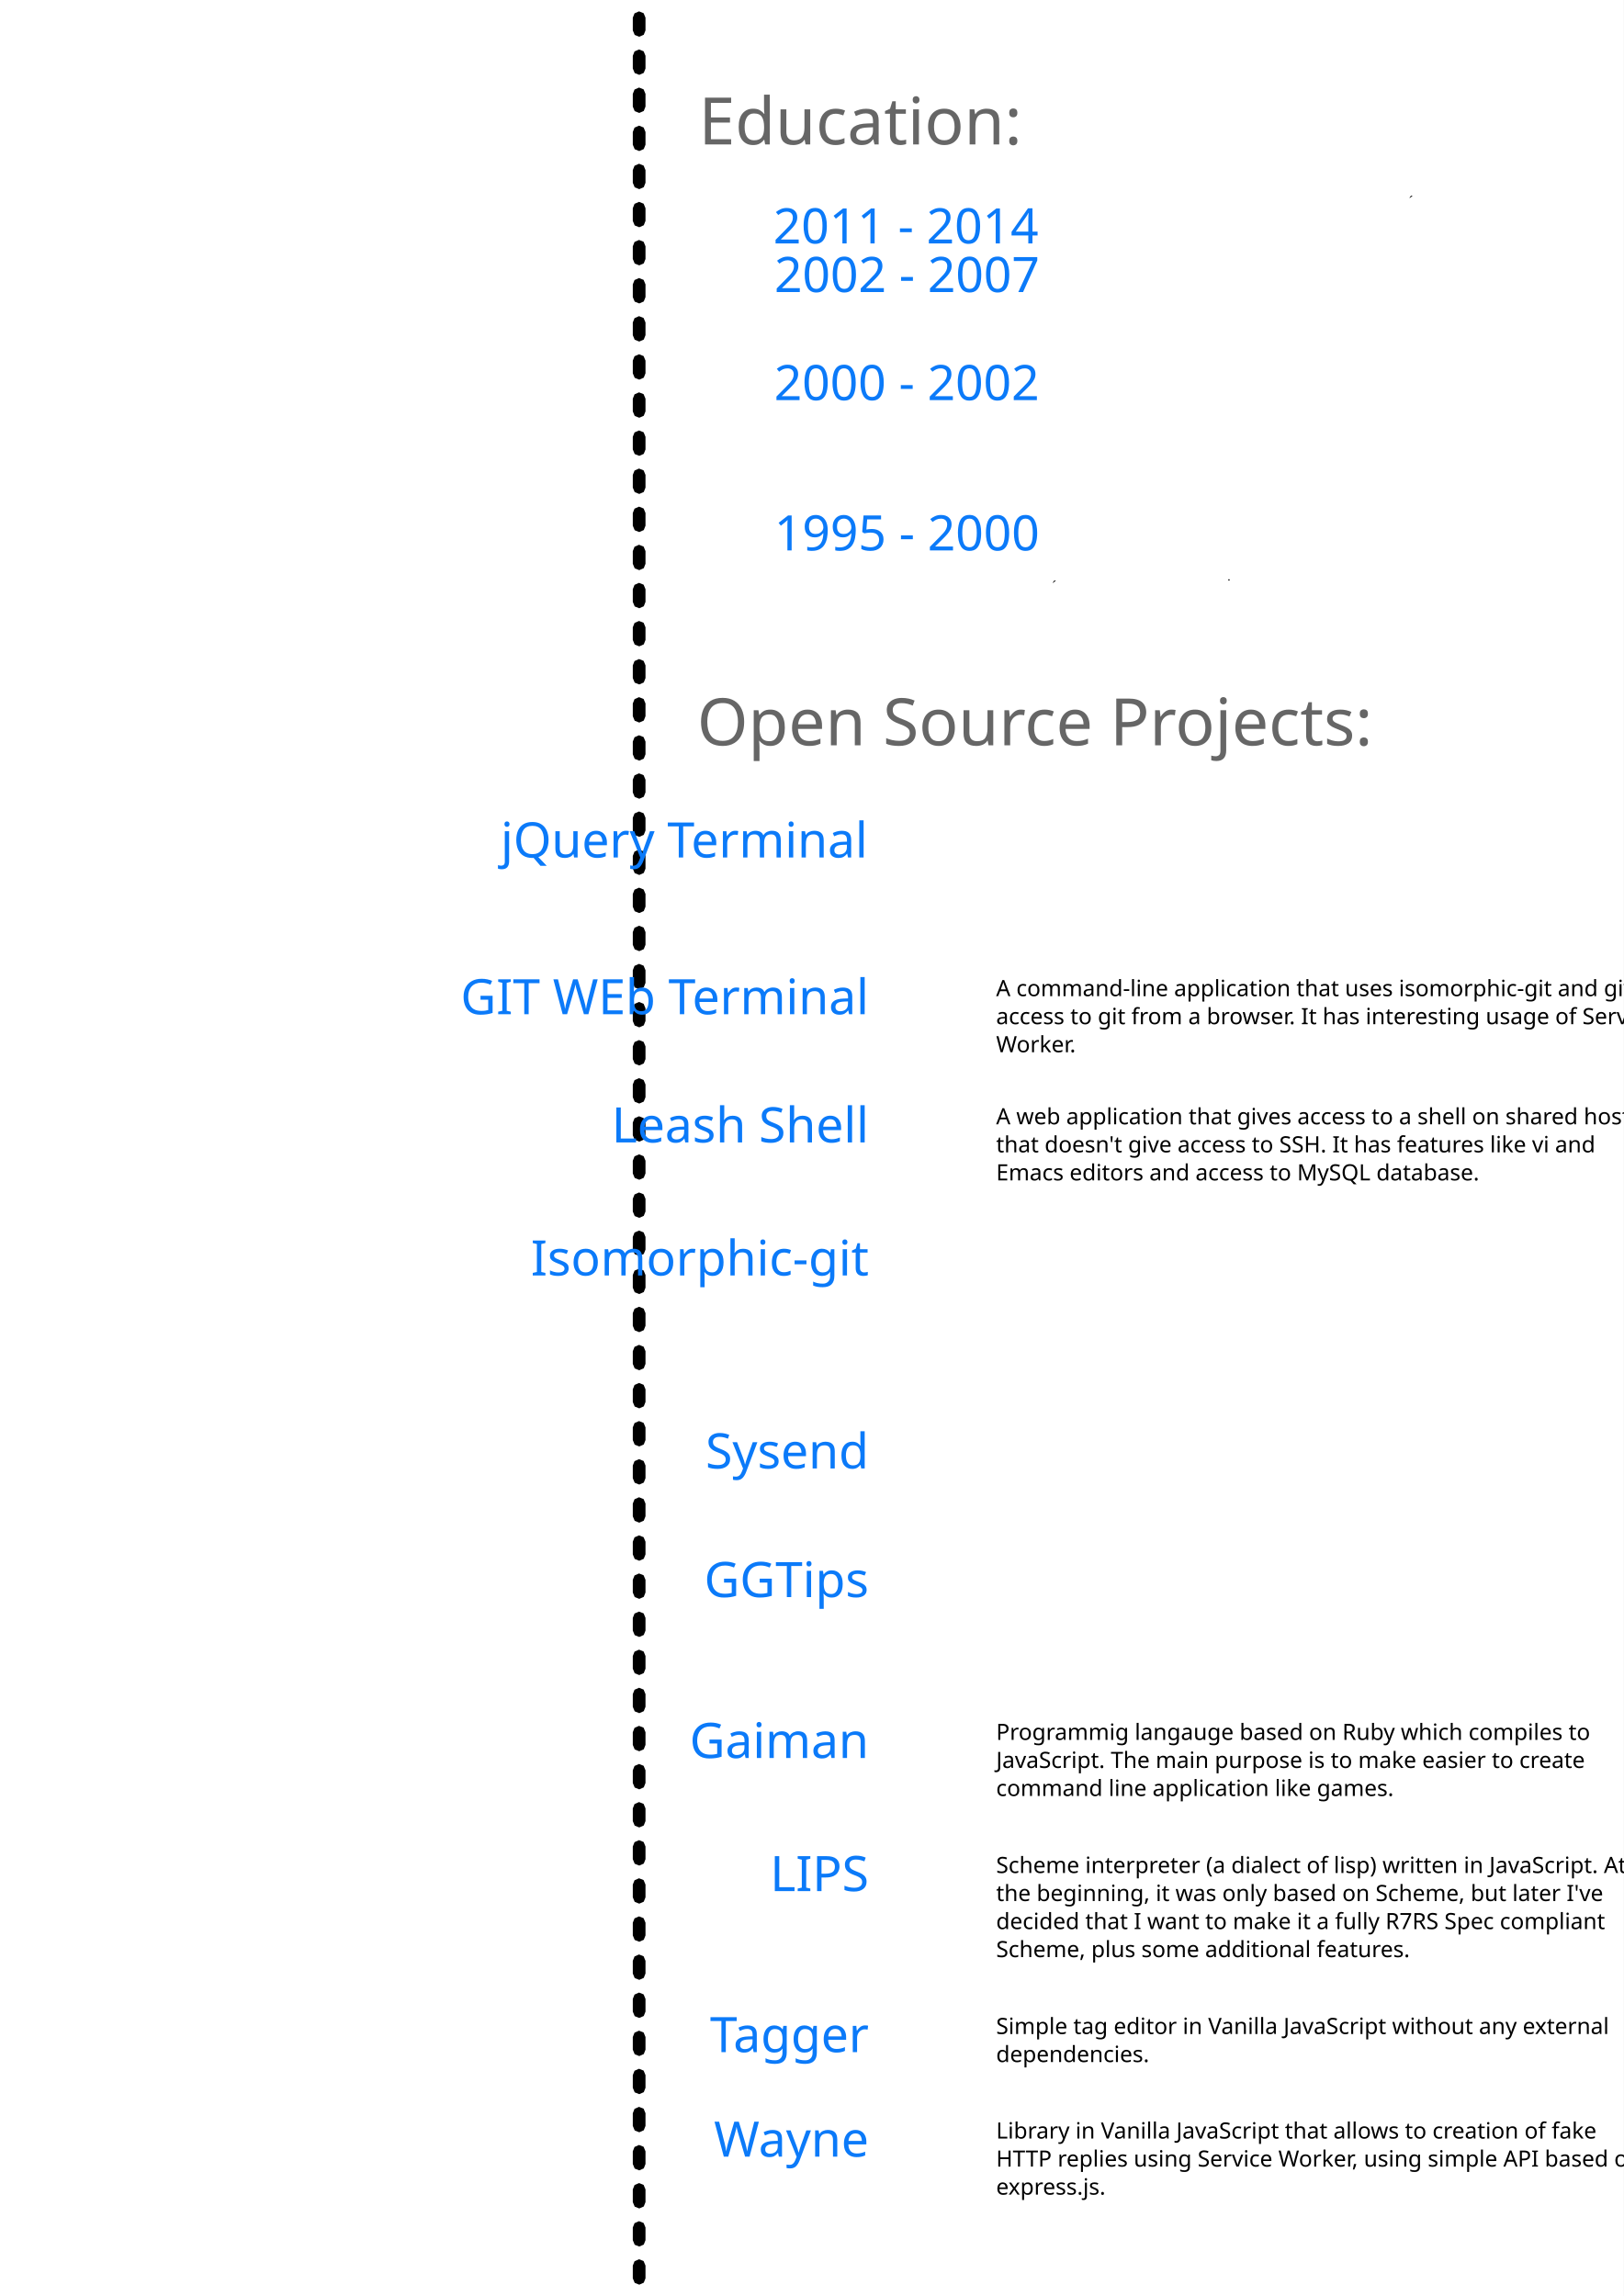
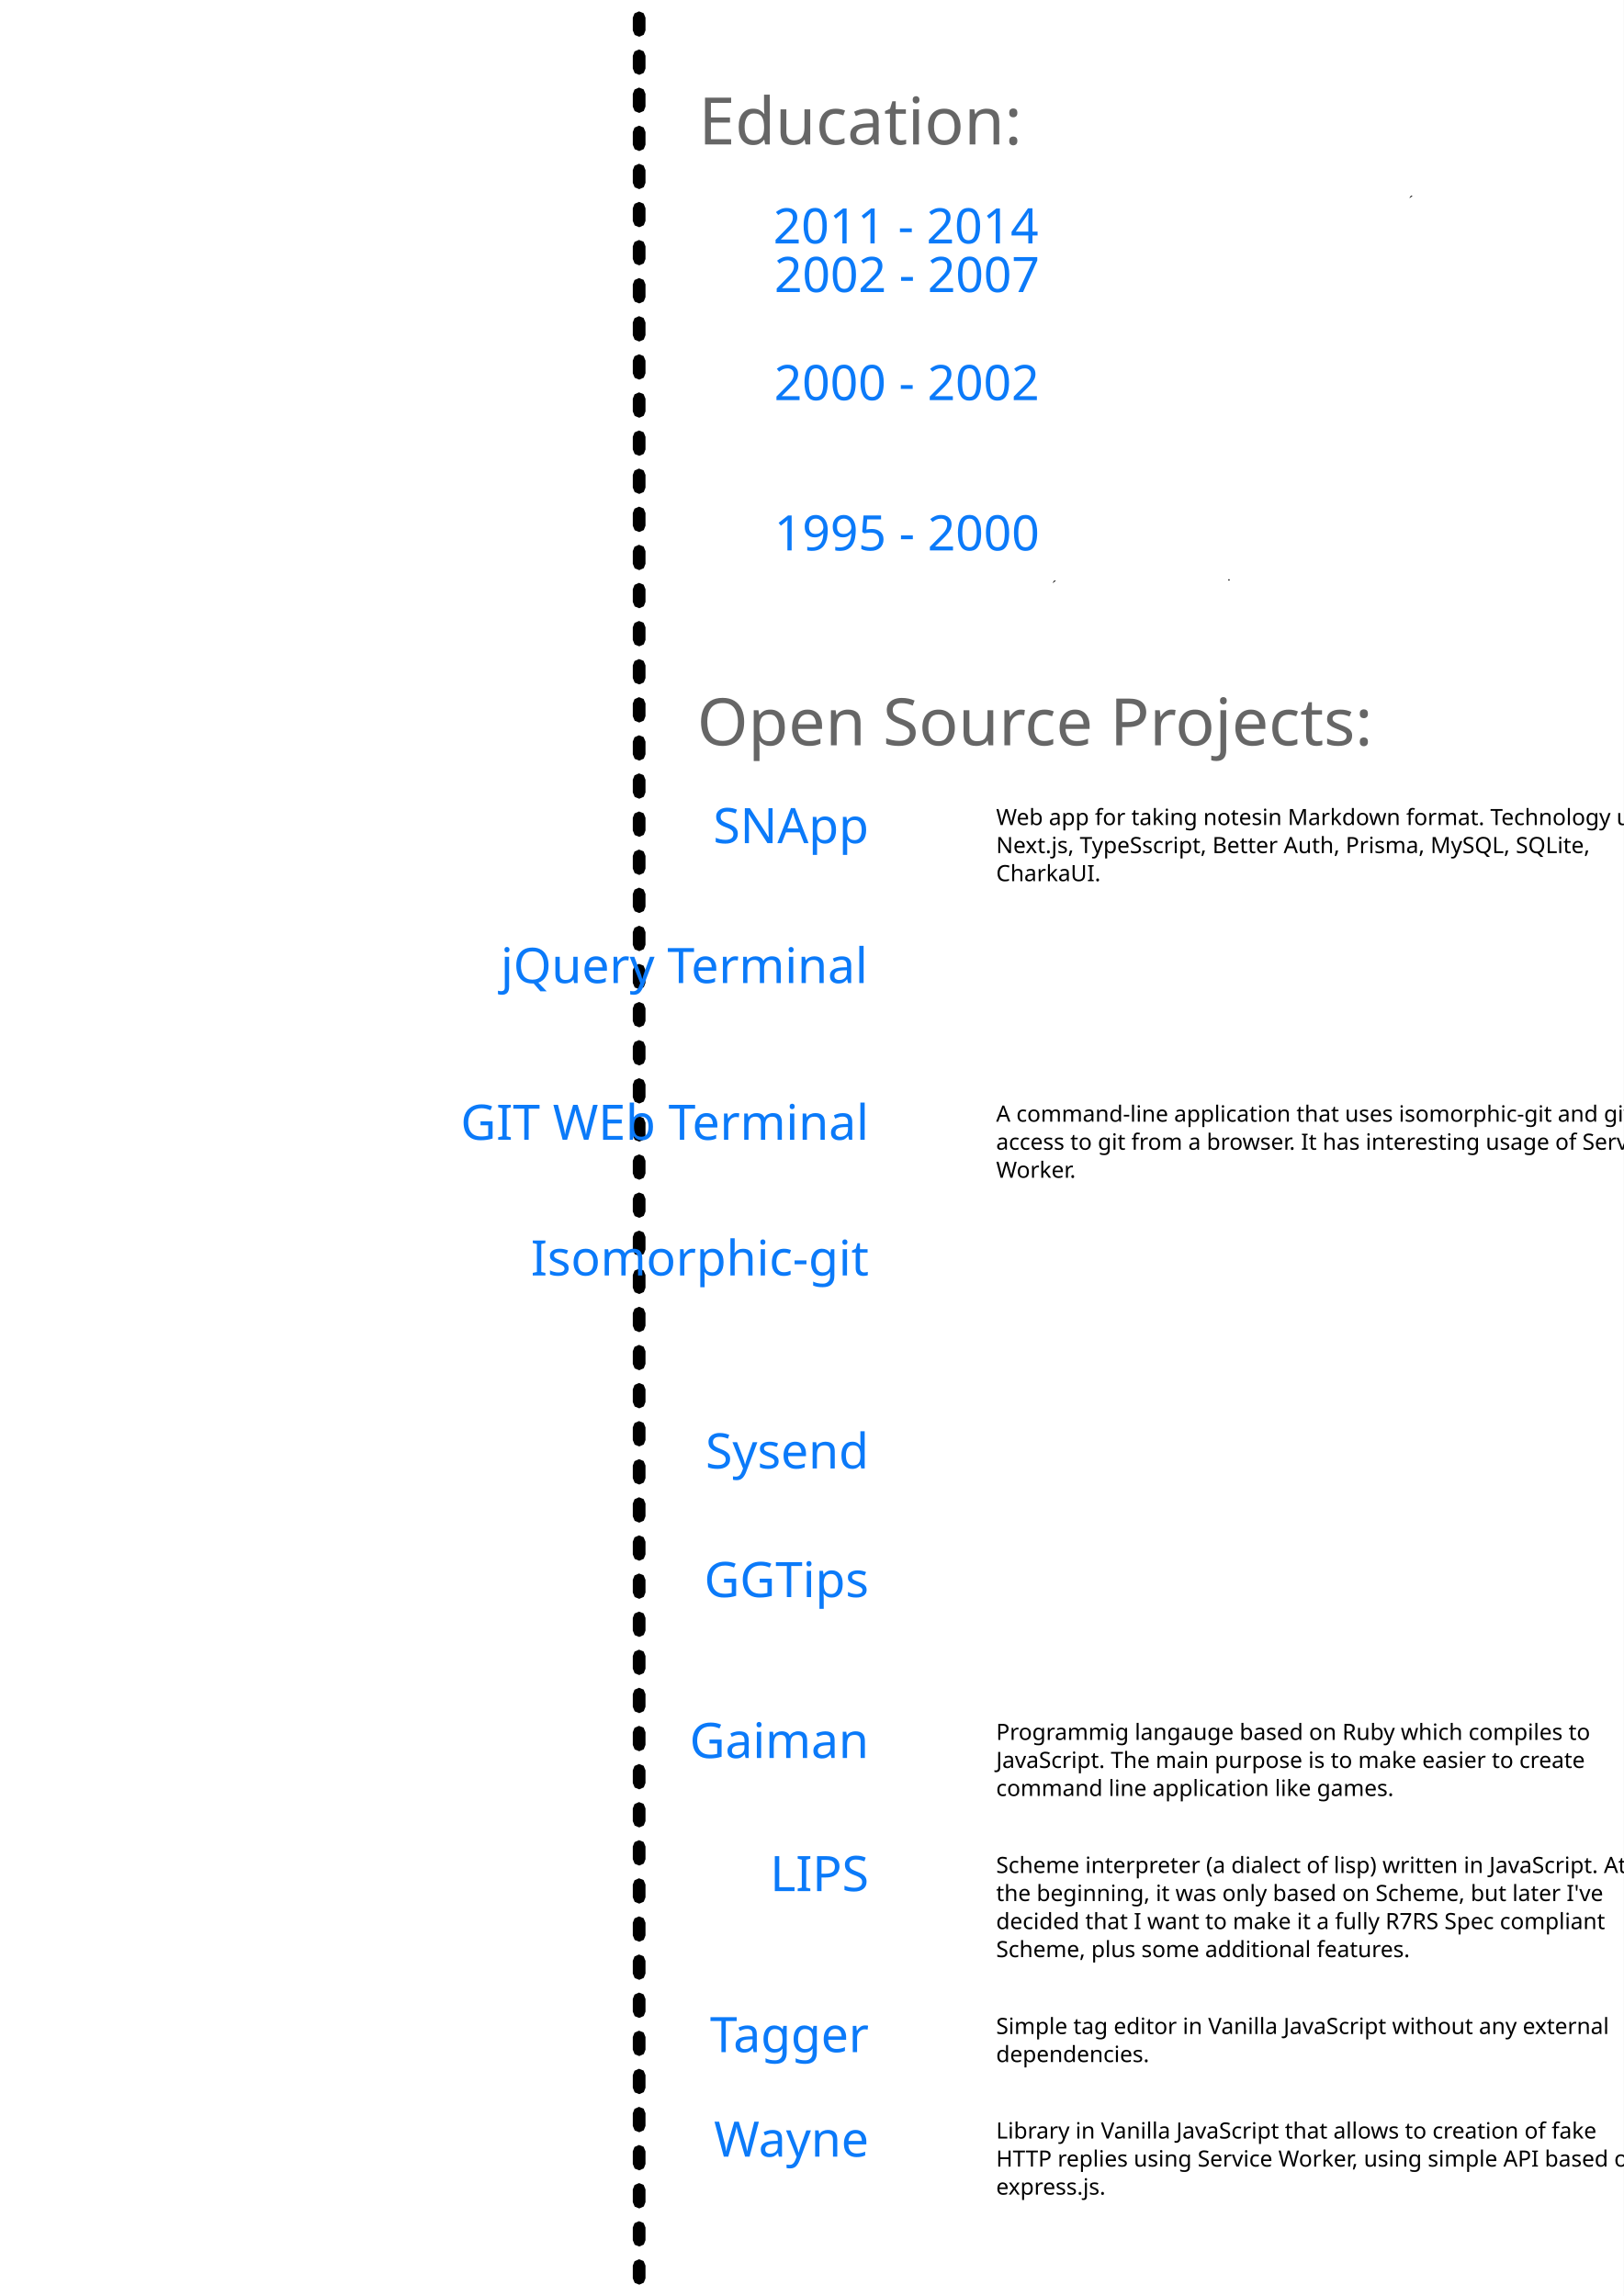
<svg xmlns="http://www.w3.org/2000/svg" xmlns:xlink="http://www.w3.org/1999/xlink" width="744.094" height="1052.362" id="svg2" version="1.1">
  <defs id="defs4">
    <rect x="769.857" y="520.391" width="267.38" height="67.259" id="rect37309" />
    <rect x="767.466" y="511.441" width="121.149" height="120.361" id="rect34097" />
    <rect x="794.899" y="402.453" width="185.332" height="156.639" id="rect28571" />
    <rect x="769.857" y="520.391" width="258.229" height="56.646" id="rect87174" />
    <rect x="769.857" y="520.391" width="267.228" height="70.948" id="rect96908" />
    <rect x="769.857" y="520.391" width="271.296" height="69.521" id="rect14001" />
    <rect x="769.857" y="520.391" width="269.163" height="62.235" id="rect1038" />
-     <rect x="769.857" y="520.391" width="269.163" height="62.235" id="rect1864" />
+     <rect x="769.857" y="520.391" width="269.951" height="48.834" id="rect1864" />
    <rect x="769.857" y="520.391" width="269.163" height="62.235" id="rect18218" />
    <rect x="769.857" y="520.391" width="269.163" height="62.235" id="rect1127" />
  </defs>
  <rect y="0" x="0" height="1052.362" width="744.094" id="rect4186" style="color:#000000;display:inline;overflow:visible;visibility:visible;fill:#ffffff;fill-opacity:1;fill-rule:nonzero;stroke:none;stroke-width:5.821;marker:none;enable-background:accumulate" />
  <path id="path3048" clip-path="none" d="m 290.789,6.112 -0.797,2 v 5.822 l 0.871,2.076 2.092,0.832 2.061,-0.908 0.797,-2 V 8.112 l -0.871,-2.076 -2.092,-0.834 z m 0,17.463 -0.797,2 v 5.822 l 0.871,2.076 2.092,0.834 2.061,-0.91 0.797,-2 v -5.822 l -0.871,-2.076 -2.092,-0.834 z m 0,17.463 -0.797,2 v 5.822 l 0.871,2.076 2.092,0.834 2.061,-0.91 0.797,-2 v -5.822 l -0.871,-2.076 -2.092,-0.834 z m 0,17.463 -0.797,2 v 5.822 l 0.871,2.076 2.092,0.834 2.061,-0.91 0.797,-2 v -5.822 l -0.871,-2.076 -2.092,-0.834 z m 0,17.463 -0.797,2 v 5.822 l 0.871,2.076 2.092,0.834 2.061,-0.91 0.797,-2 V 77.963 l -0.871,-2.076 -2.092,-0.834 z m 0,17.463 -0.797,2 v 5.822 l 0.871,2.076 2.092,0.834 2.061,-0.91 0.797,-2 v -5.822 l -0.871,-2.076 -2.092,-0.832 z m 0,17.463 -0.797,2.002 v 5.82 l 0.871,2.076 2.092,0.834 2.061,-0.91 0.797,-2 v -5.82 l -0.871,-2.078 -2.092,-0.832 z m 0,17.463 -0.797,2.002 v 5.82 l 0.871,2.076 2.092,0.834 2.061,-0.91 0.797,-2 v -5.82 l -0.871,-2.078 -2.092,-0.832 z m 0,17.463 -0.797,2.002 v 5.82 l 0.871,2.076 2.092,0.834 2.061,-0.91 0.797,-2 v -5.82 l -0.871,-2.078 -2.092,-0.832 z m 0,17.463 -0.797,2.002 v 5.82 l 0.871,2.076 2.092,0.834 2.061,-0.91 0.797,-2 v -5.82 l -0.871,-2.078 -2.092,-0.832 z m 0,17.463 -0.797,2.002 v 5.82 l 0.871,2.076 2.092,0.834 2.061,-0.91 0.797,-2 v -5.82 l -0.871,-2.078 -2.092,-0.832 z m 0,17.463 -0.797,2.002 v 5.82 l 0.871,2.076 2.092,0.834 2.061,-0.91 0.797,-2 v -5.82 l -0.871,-2.078 -2.092,-0.832 z m 0,17.465 -0.797,2 v 5.82 l 0.871,2.078 2.092,0.832 2.061,-0.908 0.797,-2.002 v -5.82 l -0.871,-2.076 -2.092,-0.834 z m 0,17.463 -0.797,2 v 5.82 l 0.871,2.078 2.092,0.832 2.061,-0.908 0.797,-2.002 v -5.82 l -0.871,-2.076 -2.092,-0.834 z m 0,17.463 -0.797,2 v 5.82 l 0.871,2.078 2.092,0.832 2.061,-0.908 0.797,-2.002 v -5.82 l -0.871,-2.076 -2.092,-0.834 z m 0,17.463 -0.797,2 v 5.82 l 0.871,2.078 2.092,0.832 2.061,-0.908 0.797,-2.002 v -5.82 l -0.871,-2.076 -2.092,-0.834 z m 0,17.463 -0.797,2 v 5.82 l 0.871,2.078 2.092,0.832 2.061,-0.908 0.797,-2.002 v -5.82 l -0.871,-2.076 -2.092,-0.834 z m 0,17.463 -0.797,2 v 5.82 l 0.871,2.078 2.092,0.832 2.061,-0.908 0.797,-2.002 v -5.82 l -0.871,-2.076 -2.092,-0.834 z m 0,17.463 -0.797,2 v 5.822 l 0.871,2.076 2.092,0.832 2.061,-0.908 0.797,-2 v -5.822 l -0.871,-2.076 -2.092,-0.834 z m 0,17.463 -0.797,2 v 5.822 l 0.871,2.076 2.092,0.834 2.061,-0.91 0.797,-2 v -5.822 l -0.871,-2.076 -2.092,-0.834 z m 0,17.463 -0.797,2 v 5.822 l 0.871,2.076 2.092,0.834 2.061,-0.91 0.797,-2 v -5.822 l -0.871,-2.076 -2.092,-0.834 z m 0,17.463 -0.797,2 v 5.822 l 0.871,2.076 2.092,0.834 2.061,-0.91 0.797,-2 v -5.822 l -0.871,-2.076 -2.092,-0.834 z m 0,17.463 -0.797,2 v 5.822 l 0.871,2.076 2.092,0.834 2.061,-0.91 0.797,-2 v -5.822 l -0.871,-2.076 -2.092,-0.834 z m 0,17.463 -0.797,2 v 5.822 l 0.871,2.076 2.092,0.834 2.061,-0.91 0.797,-2 v -5.822 l -0.871,-2.076 -2.092,-0.832 z m 0,17.463 -0.797,2.002 v 5.82 l 0.871,2.076 2.092,0.834 2.061,-0.91 0.797,-2 v -5.82 l -0.871,-2.078 -2.092,-0.832 z m 0,17.463 -0.797,2.002 v 5.82 l 0.871,2.076 2.092,0.834 2.061,-0.91 0.797,-2 v -5.82 l -0.871,-2.078 -2.092,-0.832 z m 0,17.463 -0.797,2.002 v 5.82 l 0.871,2.076 2.092,0.834 2.061,-0.91 0.797,-2 v -5.82 l -0.871,-2.078 -2.092,-0.832 z m 0,17.463 -0.797,2.002 v 5.82 l 0.871,2.076 2.092,0.834 2.061,-0.91 0.797,-2 v -5.82 l -0.871,-2.078 -2.092,-0.832 z m 0,17.463 -0.797,2.002 v 5.82 l 0.871,2.076 2.092,0.834 2.061,-0.91 0.797,-2 v -5.82 l -0.871,-2.078 -2.092,-0.832 z m 0,17.463 -0.797,2.002 v 5.82 l 0.871,2.076 2.092,0.834 2.061,-0.91 0.797,-2 v -5.82 l -0.871,-2.078 -2.092,-0.832 z m 0,17.465 -0.797,2 v 5.82 l 0.871,2.078 2.092,0.832 2.061,-0.908 0.797,-2.002 v -5.82 l -0.871,-2.076 -2.092,-0.834 z m 0,17.463 -0.797,2 v 5.82 l 0.871,2.078 2.092,0.832 2.061,-0.908 0.797,-2.002 v -5.82 l -0.871,-2.076 -2.092,-0.834 z m 0,17.463 -0.797,2 v 5.82 l 0.871,2.078 2.092,0.832 2.061,-0.908 0.797,-2.002 v -5.82 l -0.871,-2.076 -2.092,-0.834 z m 0,17.463 -0.797,2 v 5.82 l 0.871,2.078 2.092,0.832 2.061,-0.908 0.797,-2.002 v -5.82 l -0.871,-2.076 -2.092,-0.834 z m 0,17.463 -0.797,2 v 5.82 l 0.871,2.078 2.092,0.832 2.061,-0.908 0.797,-2.002 v -5.82 l -0.871,-2.076 -2.092,-0.834 z m 0,17.463 -0.797,2 v 5.82 l 0.871,2.078 2.092,0.832 2.061,-0.908 0.797,-2.002 v -5.82 l -0.871,-2.076 -2.092,-0.834 z m 0,17.463 -0.797,2 v 5.822 l 0.871,2.076 2.092,0.832 2.061,-0.908 0.797,-2 v -5.822 l -0.871,-2.076 -2.092,-0.834 z m 0,17.463 -0.797,2 v 5.822 l 0.871,2.076 2.092,0.834 2.061,-0.91 0.797,-2 v -5.822 l -0.871,-2.076 -2.092,-0.834 z m 0,17.463 -0.797,2 v 5.822 l 0.871,2.076 2.092,0.834 2.061,-0.91 0.797,-2 v -5.822 l -0.871,-2.076 -2.092,-0.834 z m 0,17.463 -0.797,2 v 5.822 l 0.871,2.076 2.092,0.834 2.061,-0.91 0.797,-2 v -5.822 l -0.871,-2.076 -2.092,-0.834 z m 0,17.463 -0.797,2 v 5.822 l 0.871,2.076 2.092,0.834 2.061,-0.91 0.797,-2 v -5.822 l -0.871,-2.076 -2.092,-0.834 z m 0,17.463 -0.797,2 v 5.822 l 0.871,2.076 2.092,0.834 2.061,-0.91 0.797,-2 v -5.822 l -0.871,-2.076 -2.092,-0.832 z m 0,17.463 -0.797,2.002 v 5.82 l 0.871,2.076 2.092,0.834 2.061,-0.91 0.797,-2 v -5.82 l -0.871,-2.078 -2.092,-0.832 z m 0,17.463 -0.797,2.002 v 5.82 l 0.871,2.076 2.092,0.834 2.061,-0.91 0.797,-2 v -5.82 l -0.871,-2.078 -2.092,-0.832 z m 0,17.463 -0.797,2.002 v 5.82 l 0.871,2.076 2.092,0.834 2.061,-0.91 0.797,-2 v -5.82 l -0.871,-2.078 -2.092,-0.832 z m 0,17.463 -0.797,2.002 v 5.82 l 0.871,2.076 2.092,0.834 2.061,-0.91 0.797,-2 v -5.82 l -0.871,-2.078 -2.092,-0.832 z m 0,17.463 -0.797,2.002 v 5.82 l 0.871,2.076 2.092,0.834 2.061,-0.91 0.797,-2 v -5.82 l -0.871,-2.078 -2.092,-0.832 z m 0,17.463 -0.797,2.002 v 5.82 l 0.871,2.076 2.092,0.834 2.061,-0.91 0.797,-2 v -5.82 l -0.871,-2.078 -2.092,-0.832 z m 0,17.465 -0.797,2 v 5.82 l 0.871,2.078 2.092,0.832 2.061,-0.908 0.797,-2.002 v -5.82 l -0.871,-2.076 -2.092,-0.834 z m 0,17.463 -0.797,2 v 5.82 l 0.871,2.078 2.092,0.832 2.061,-0.908 0.797,-2.002 v -5.82 l -0.871,-2.076 -2.092,-0.834 z m 0,17.463 -0.797,2 v 5.82 l 0.871,2.078 2.092,0.832 2.061,-0.908 0.797,-2.002 v -5.82 l -0.871,-2.076 -2.092,-0.834 z m 0,17.463 -0.797,2 v 5.82 l 0.871,2.078 2.092,0.832 2.061,-0.908 0.797,-2.002 v -5.82 l -0.871,-2.076 -2.092,-0.834 z m 0,17.463 -0.797,2 v 5.82 l 0.871,2.078 2.092,0.832 2.061,-0.908 0.797,-2.002 v -5.82 l -0.871,-2.076 -2.092,-0.834 z m 0,17.463 -0.797,2 v 5.82 l 0.871,2.078 2.092,0.832 2.061,-0.908 0.797,-2.002 v -5.82 l -0.871,-2.076 -2.092,-0.834 z m 0,17.463 -0.797,2 v 5.822 l 0.871,2.076 2.092,0.832 2.061,-0.908 0.797,-2 v -5.822 l -0.871,-2.076 -2.092,-0.834 z m 0,17.463 -0.797,2 v 5.822 l 0.871,2.076 2.092,0.834 2.061,-0.91 0.797,-2 v -5.822 l -0.871,-2.076 -2.092,-0.834 z m 0,17.463 -0.797,2 v 5.822 l 0.871,2.076 2.092,0.834 2.061,-0.91 0.797,-2 v -5.822 l -0.871,-2.076 -2.092,-0.834 z m 0,17.463 -0.797,2 v 5.822 l 0.871,2.076 2.092,0.834 2.061,-0.91 0.797,-2 v -5.822 l -0.871,-2.076 -2.092,-0.834 z m 0,17.463 -0.797,2 v 5.822 l 0.871,2.076 2.092,0.834 2.061,-0.91 0.797,-2 v -5.822 l -0.871,-2.076 -2.092,-0.834 z m 0,17.463 -0.797,2 v 5.822 l 0.871,2.076 2.092,0.834 2.061,-0.91 0.797,-2 v -5.822 l -0.871,-2.076 -2.092,-0.832 z" style="color:#000000;font-style:normal;font-variant:normal;font-weight:normal;font-stretch:normal;font-size:medium;line-height:normal;font-family:sans-serif;font-variant-ligatures:normal;font-variant-position:normal;font-variant-caps:normal;font-variant-numeric:normal;font-variant-alternates:normal;font-feature-settings:normal;text-indent:0;text-align:start;text-decoration:none;text-decoration-line:none;text-decoration-style:solid;text-decoration-color:#000000;letter-spacing:normal;word-spacing:normal;text-transform:none;writing-mode:lr-tb;direction:ltr;text-orientation:mixed;dominant-baseline:auto;baseline-shift:baseline;text-anchor:start;white-space:normal;shape-padding:0;clip-rule:nonzero;display:inline;overflow:visible;visibility:visible;opacity:1;isolation:auto;mix-blend-mode:normal;color-interpolation:sRGB;color-interpolation-filters:linearRGB;solid-color:#000000;solid-opacity:1;vector-effect:none;fill:#000000;fill-opacity:1;fill-rule:nonzero;stroke:none;stroke-width:5.821;stroke-linecap:round;stroke-linejoin:miter;stroke-miterlimit:4;stroke-dasharray:5.821, 11.642;stroke-dashoffset:0;stroke-opacity:1;color-rendering:auto;image-rendering:auto;shape-rendering:auto;text-rendering:auto;enable-background:accumulate" />
  <g transform="matrix(0.9350419,0,0,0.9350419,-120.9011,-83.61084)" id="g3112" />
  <g transform="translate(0,-650.9795)" id="g3223" />
  <flowRoot transform="matrix(0.9589772,0,0,0.9589772,243.9261,163.2276)" style="font-style:normal;font-variant:normal;font-weight:500;font-stretch:normal;font-size:9.733px;line-height:125%;font-family:Bodonitown;-inkscape-font-specification:'Bodonitown Medium';text-align:start;letter-spacing:0px;word-spacing:0px;writing-mode:lr-tb;text-anchor:start;fill:#666666;fill-opacity:1;stroke:none" id="flowRoot3137-3" xml:space="preserve">
    <flowRegion style="font-size:9.733px;fill:#666666" id="flowRegion3139-6">
      <rect style="font-style:normal;font-variant:normal;font-weight:500;font-stretch:normal;font-size:9.733px;font-family:Bodonitown;-inkscape-font-specification:'Bodonitown Medium';fill:#666666" y="900.003" x="64.894" height="35.304" width="490.787" id="rect3141-7" />
    </flowRegion>
    <flowPara id="flowPara2013">Created using Inkscape; (C) 2011-2022 Jakub T. Jankiewicz; CC-BY-SA 3.0; source: https://github.com/jcubic/cv</flowPara>
  </flowRoot>
  <flowRoot xml:space="preserve" id="flowRoot901" style="font-style:normal;font-variant:normal;font-weight:500;font-stretch:normal;font-size:12.527px;font-family:Bodonitown;-inkscape-font-specification:'Bodonitown Medium';fill:#000000;fill-opacity:1;stroke:none" transform="matrix(0.8210528,0,0,0.8210528,134.3699,-129.6824)">
    <flowRegion id="flowRegion897">
      <rect id="rect895" width="290.638" height="72.869" x="392.235" y="295.076" style="font-style:normal;font-variant:normal;font-weight:500;font-stretch:normal;font-size:12.527px;font-family:Bodonitown;-inkscape-font-specification:'Bodonitown Medium'" />
    </flowRegion>
    <flowPara style="font-style:normal;font-variant:normal;font-weight:500;font-stretch:normal;font-size:12.527px;font-family:Bodonitown;-inkscape-font-specification:'Bodonitown Medium'" id="flowPara899" />
  </flowRoot>
  <flowRoot transform="matrix(0.8210528,0,0,0.8210528,134.3699,-111.5521)" style="font-style:normal;font-variant:normal;font-weight:500;font-stretch:normal;font-size:12.527px;font-family:Bodonitown;-inkscape-font-specification:'Bodonitown Medium';fill:#000000;fill-opacity:1;stroke:none" id="flowRoot902" xml:space="preserve">
    <flowRegion id="flowRegion898">
      <rect style="font-style:normal;font-variant:normal;font-weight:500;font-stretch:normal;font-size:12.527px;font-family:Bodonitown;-inkscape-font-specification:'Bodonitown Medium'" y="295.076" x="392.235" height="72.869" width="290.638" id="rect896" />
    </flowRegion>
    <flowPara id="flowPara900" style="font-style:normal;font-variant:normal;font-weight:500;font-stretch:normal;font-size:12.527px;font-family:Bodonitown;-inkscape-font-specification:'Bodonitown Medium'" />
  </flowRoot>
  <flowRoot xml:space="preserve" id="flowRoot910" style="font-style:normal;font-variant:normal;font-weight:500;font-stretch:normal;font-size:12.527px;font-family:Bodonitown;-inkscape-font-specification:'Bodonitown Medium';fill:#000000;fill-opacity:1;stroke:none" transform="matrix(0.8210528,0,0,0.8210528,134.3699,-93.42171)">
    <flowRegion id="flowRegion906">
      <rect id="rect904" width="290.638" height="39.746" x="392.235" y="295.076" style="font-style:normal;font-variant:normal;font-weight:500;font-stretch:normal;font-size:12.527px;font-family:Bodonitown;-inkscape-font-specification:'Bodonitown Medium'" />
    </flowRegion>
    <flowPara style="font-style:normal;font-variant:normal;font-weight:500;font-stretch:normal;font-size:12.527px;font-family:Bodonitown;-inkscape-font-specification:'Bodonitown Medium'" id="flowPara908" />
  </flowRoot>
  <flowRoot transform="matrix(0.8210528,0,0,0.8210528,134.3699,47.44997)" style="font-style:normal;font-variant:normal;font-weight:500;font-stretch:normal;font-size:12.527px;font-family:Bodonitown;-inkscape-font-specification:'Bodonitown Medium';fill:#000000;fill-opacity:1;stroke:none" id="flowRoot980" xml:space="preserve">
    <flowRegion id="flowRegion976">
      <rect style="font-style:normal;font-variant:normal;font-weight:500;font-stretch:normal;font-size:12.527px;font-family:Bodonitown;-inkscape-font-specification:'Bodonitown Medium'" y="295.076" x="392.235" height="72.869" width="290.638" id="rect974" />
    </flowRegion>
    <flowPara id="flowPara978" style="font-style:normal;font-variant:normal;font-weight:500;font-stretch:normal;font-size:12.527px;font-family:Bodonitown;-inkscape-font-specification:'Bodonitown Medium'" />
  </flowRoot>
  <flowRoot xml:space="preserve" id="flowRoot883" style="font-style:normal;font-variant:normal;font-weight:500;font-stretch:normal;font-size:12.527px;font-family:Bodonitown;-inkscape-font-specification:'Bodonitown Medium';fill:#000000;fill-opacity:1;stroke:none" transform="matrix(0.8210528,0,0,0.8210528,134.3699,65.58031)">
    <flowRegion id="flowRegion879">
      <rect id="rect877" width="290.638" height="72.869" x="392.235" y="295.076" style="font-style:normal;font-variant:normal;font-weight:500;font-stretch:normal;font-size:12.527px;font-family:Bodonitown;-inkscape-font-specification:'Bodonitown Medium'" />
    </flowRegion>
    <flowPara style="font-style:normal;font-variant:normal;font-weight:500;font-stretch:normal;font-size:12.527px;font-family:Bodonitown;-inkscape-font-specification:'Bodonitown Medium'" id="flowPara881" />
  </flowRoot>
  <flowRoot transform="matrix(0.8210528,0,0,0.8210528,134.3699,278.1789)" style="font-style:normal;font-variant:normal;font-weight:500;font-stretch:normal;font-size:12.527px;font-family:Bodonitown;-inkscape-font-specification:'Bodonitown Medium';fill:#000000;fill-opacity:1;stroke:none" id="flowRoot1010" xml:space="preserve">
    <flowRegion id="flowRegion1000">
      <rect style="font-style:normal;font-variant:normal;font-weight:500;font-stretch:normal;font-size:12.527px;font-family:Bodonitown;-inkscape-font-specification:'Bodonitown Medium';stroke-width:1" y="295.076" x="392.235" height="134.148" width="338.819" id="rect998" />
    </flowRegion>
    <flowPara style="font-style:normal;font-variant:normal;font-weight:normal;font-stretch:normal;font-size:12.527px;font-family:Arial;-inkscape-font-specification:Arial" id="flowPara31365" />
  </flowRoot>
  <text xml:space="preserve" id="text34095" style="font-family:STIX;font-size:28px;line-height:1.25;letter-spacing:0px;word-spacing:0px;-inkscape-font-specification:STIX;white-space:pre;shape-inside:url(#rect34097)" />
  <g id="g27979">
    <text id="text2872" y="66.192" x="320.186" style="font-style:normal;font-variant:normal;font-weight:normal;font-stretch:normal;font-size:30px;font-family:'Bebas Neue';-inkscape-font-specification:'Bebas Neue';fill:#666666;fill-opacity:1;stroke:none" xml:space="preserve">
      <tspan y="66.192" x="320.186" id="tspan2874">Education:</tspan>
    </text>
    <path id="path2959-9-8" d="m 646.141,90.708 h -0.264 l 0.759,-1 h 0.759 l -1.253,1" style="font-style:normal;font-weight:normal;font-size:14px;font-family:'New Cicle';-inkscape-font-specification:'New Cicle';fill:#000000;fill-opacity:1;stroke:none" />
    <g transform="translate(-0.04806519,42.29179)" id="g3260">
      <text xml:space="preserve" style="font-style:normal;font-variant:normal;font-weight:normal;font-stretch:normal;font-size:22.441px;font-family:'Bebas Neue';-inkscape-font-specification:'Bebas Neue';fill:#0b7af9;fill-opacity:1;stroke:none" x="354.862" y="209.99" id="text2941">
        <tspan id="tspan2943" x="354.862" y="209.99" style="font-style:normal;font-variant:normal;font-weight:normal;font-stretch:normal;font-size:22.441px;font-family:'Bebas Neue';-inkscape-font-specification:'Bebas Neue';fill:#0b7af9;fill-opacity:1">1995 - 2000</tspan>
      </text>
      <g id="g3010" transform="matrix(0.9350419,0,0,0.9350419,32.31368,-145.5765)">
        <flowRoot transform="matrix(0.7368114,0,0,0.7368114,164.5854,143.4101)" style="font-style:normal;font-variant:normal;font-weight:500;font-stretch:normal;font-size:14.929px;font-family:Bodonitown;-inkscape-font-specification:'Bodonitown Medium';fill:#000000;fill-opacity:1;stroke:none" id="flowRoot2945" xml:space="preserve">
          <flowRegion id="flowRegion2947">
            <rect style="font-style:normal;font-variant:normal;font-weight:500;font-stretch:normal;font-size:14.929px;font-family:Bodonitown;-inkscape-font-specification:'Bodonitown Medium'" y="295.076" x="392.235" height="74.244" width="346.184" id="rect2949" />
          </flowRegion>
          <flowPara style="font-style:normal;font-variant:normal;font-weight:500;font-stretch:normal;font-size:14.929px;font-family:Bodonitown;-inkscape-font-specification:'Bodonitown Medium'" id="flowPara2951">
            <flowSpan id="flowSpan3749" style="font-style:normal;font-variant:normal;font-weight:500;font-stretch:normal;font-size:14.929px;font-family:Bodonitown;-inkscape-font-specification:'Bodonitown Medium';fill:#0b7af9;fill-opacity:1">Electronic Technikum<flowSpan style="fill:#000000" id="flowSpan29390"> with major</flowSpan>
            </flowSpan>"RTV" at ZSZ nr 1 in Skarzysko-Kamienna</flowPara>
        </flowRoot>
        <circle transform="matrix(0.8181818,0,0,0.8181818,125.9659,-426.12)" id="path2999-7" style="fill:#000000;fill-opacity:1;stroke:none" cx="540.041" cy="1003.256" r="0.457" />
        <path id="path2959-9" d="m 481.686,396.111 h -0.283 l 0.811,-1.07 h 0.811 l -1.34,1.07" style="font-style:normal;font-weight:normal;font-size:14px;font-family:'New Cicle';-inkscape-font-specification:'New Cicle';fill:#000000;fill-opacity:1;stroke:none" />
      </g>
    </g>
    <g transform="translate(-0.04806519,20.9819)" id="g3250">
      <text id="text2929" y="162.425" x="354.794" style="font-style:normal;font-variant:normal;font-weight:normal;font-stretch:normal;font-size:22.441px;font-family:'Bebas Neue';-inkscape-font-specification:'Bebas Neue';fill:#0b7af9;fill-opacity:1;stroke:none" xml:space="preserve">
        <tspan style="font-style:normal;font-variant:normal;font-weight:normal;font-stretch:normal;font-size:22.441px;font-family:'Bebas Neue';-inkscape-font-specification:'Bebas Neue';fill:#0b7af9;fill-opacity:1" y="162.425" x="354.794" id="tspan2931">2000 - 2002</tspan>
      </text>
      <g id="g3020" transform="matrix(0.9350419,0,0,0.9350419,32.24169,-107.3372)">
        <flowRoot xml:space="preserve" id="flowRoot2933" style="font-style:normal;font-variant:normal;font-weight:500;font-stretch:normal;font-size:14.929px;font-family:Bodonitown;-inkscape-font-specification:'Bodonitown Medium';fill:#000000;fill-opacity:1;stroke:none" transform="matrix(0.7368114,0,0,0.7368114,164.5854,51.48023)">
          <flowRegion id="flowRegion2935">
            <rect style="font-style:normal;font-variant:normal;font-weight:500;font-stretch:normal;font-size:14.929px;font-family:Bodonitown;-inkscape-font-specification:'Bodonitown Medium';stroke-width:1" id="rect2937" width="346.184" height="81.267" x="392.235" y="295.076" />
          </flowRegion>
          <flowPara id="flowPara2939" style="font-style:normal;font-variant:normal;font-weight:500;font-stretch:normal;font-size:14.929px;font-family:Bodonitown;-inkscape-font-specification:'Bodonitown Medium'">Non Pubilc post-secondary Electronic School  of Towarzystwo Wiedzy Powszechnej with major <flowSpan id="flowSpan3747" style="font-style:normal;font-variant:normal;font-weight:500;font-stretch:normal;font-size:14.929px;font-family:Bodonitown;-inkscape-font-specification:'Bodonitown Medium';fill:#0b7af9;fill-opacity:1">"Computer Systems".</flowSpan>
          </flowPara>
        </flowRoot>
      </g>
    </g>
    <g transform="translate(-0.04806519,6.616544)" id="g3237">
      <text xml:space="preserve" style="font-style:normal;font-variant:normal;font-weight:normal;font-stretch:normal;font-size:22.441px;font-family:'Bebas Neue';-inkscape-font-specification:'Bebas Neue';fill:#0b7af9;fill-opacity:1;stroke:none" x="354.907" y="127.24" id="text2913">
        <tspan id="tspan2915" x="354.907" y="127.24" style="font-style:normal;font-variant:normal;font-weight:normal;font-stretch:normal;font-size:22.441px;font-family:'Bebas Neue';-inkscape-font-specification:'Bebas Neue';fill:#0b7af9;fill-opacity:1">2002 - 2007</tspan>
      </text>
      <flowRoot xml:space="preserve" id="flowRoot2921" style="font-style:normal;font-variant:normal;font-weight:500;font-stretch:normal;font-size:14.929px;font-family:Bodonitown;-inkscape-font-specification:'Bodonitown Medium';fill:#000000;fill-opacity:1;stroke:none" transform="matrix(0.6889496,0,0,0.6889496,186.0845,-116.5219)">
        <flowRegion id="flowRegion2923">
          <rect id="rect2925" width="347.333" height="62.305" x="392.235" y="295.076" style="font-style:normal;font-variant:normal;font-weight:500;font-stretch:normal;font-size:14.929px;font-family:Bodonitown;-inkscape-font-specification:'Bodonitown Medium';stroke-width:1" />
        </flowRegion>
        <flowPara id="flowPara2927" style="font-style:normal;font-variant:normal;font-weight:500;font-stretch:normal;font-size:14.929px;font-family:Bodonitown;-inkscape-font-specification:'Bodonitown Medium'">Engineering Degree <flowSpan style="font-style:normal;font-variant:normal;font-weight:500;font-stretch:normal;font-size:14.929px;font-family:Bodonitown;-inkscape-font-specification:'Bodonitown Medium';fill:#0b7af9;fill-opacity:1" id="flowSpan3727">"Computer Science" </flowSpan>with major <flowSpan style="fill:#0b7af9;fill-opacity:1" id="flowSpan3901">"Information Systems"</flowSpan> on Kielce University of Technology</flowPara>
      </flowRoot>
      <text id="text3168" y="104.95" x="354.39" style="font-style:normal;font-variant:normal;font-weight:normal;font-stretch:normal;font-size:22.441px;font-family:'Bebas Neue';-inkscape-font-specification:'Bebas Neue';fill:#0b7af9;fill-opacity:1;stroke:none" xml:space="preserve">
        <tspan style="font-style:normal;font-variant:normal;font-weight:normal;font-stretch:normal;font-size:22.441px;font-family:'Bebas Neue';-inkscape-font-specification:'Bebas Neue';fill:#0b7af9;fill-opacity:1" y="104.95" x="354.39" id="tspan3170">2011 - 2014</tspan>
      </text>
    </g>
  </g>
  <text xml:space="preserve" style="font-style:normal;font-variant:normal;font-weight:normal;font-stretch:normal;font-size:30px;font-family:'Bebas Neue';-inkscape-font-specification:'Bebas Neue';fill:#666666;fill-opacity:1;stroke:none" x="319.436" y="341.608" id="text2888">
    <tspan id="tspan2890" x="319.436" y="341.608">Open Source Projects:</tspan>
  </text>
-   <g id="g27831">
+   <g id="g27831" transform="translate(0,57.54414)">
    <flowRoot transform="matrix(0.8210528,0,0,0.8210528,134.3699,130.6951)" style="font-style:normal;font-variant:normal;font-weight:500;font-stretch:normal;font-size:12.527px;line-height:1.25;font-family:Bodonitown;-inkscape-font-specification:'Bodonitown Medium';fill:#000000;fill-opacity:1;stroke:none" id="flowRoot3783" xml:space="preserve">
      <flowRegion id="flowRegion3785">
        <rect style="font-style:normal;font-variant:normal;font-weight:500;font-stretch:normal;font-size:12.527px;font-family:Bodonitown;-inkscape-font-specification:'Bodonitown Medium';stroke-width:1" y="295.076" x="392.235" height="105.171" width="301.035" id="rect3787" />
      </flowRegion>
      <flowPara style="font-style:normal;font-variant:normal;font-weight:500;font-stretch:normal;font-size:12.527px;font-family:Bodonitown;-inkscape-font-specification:'Bodonitown Medium'" id="flowPara1160">JavaScript library, which can be called a framework for creating command-line applications in a browser. It has a lot of featurers like syntax highlighting, but also a simple API for basic functionality.</flowPara>
    </flowRoot>
    <a id="a4654" xlink:href="https://terminal.jcubic.pl/" transform="translate(0,59.68652)">
      <text id="text3779" y="333.333" x="438.522" style="font-style:normal;font-variant:normal;font-weight:normal;font-stretch:normal;font-size:22.441px;font-family:'Bebas Neue';-inkscape-font-specification:'Bebas Neue';text-align:end;text-anchor:end;fill:#0b7af9;fill-opacity:1;stroke:none;stroke-width:0.935" xml:space="preserve">
        <tspan id="tspan3957" style="font-style:normal;font-variant:normal;font-weight:normal;font-stretch:normal;font-size:22.441px;font-family:'Bebas Neue';-inkscape-font-specification:'Bebas Neue';text-align:end;text-anchor:end;fill:#0b7af9;fill-opacity:1;stroke-width:0.935" y="333.333" x="438.522">jQuery Terminal</tspan>
      </text>
    </a>
  </g>
  <g id="g26650" transform="translate(0,19.52131)">
    <a id="a4670" xlink:href="https://github.com/jcubic/sysend.js" transform="translate(0,64.73071)">
      <text xml:space="preserve" style="font-style:normal;font-variant:normal;font-weight:normal;font-stretch:normal;font-size:22.441px;font-family:'Bebas Neue';-inkscape-font-specification:'Bebas Neue';text-align:end;text-anchor:end;fill:#0b7af9;fill-opacity:1;stroke:none;stroke-width:0.935" x="439.015" y="588.8" id="text1144">
        <tspan x="439.015" y="588.8" style="font-style:normal;font-variant:normal;font-weight:normal;font-stretch:normal;font-size:22.441px;font-family:'Bebas Neue';-inkscape-font-specification:'Bebas Neue';text-align:end;text-anchor:end;fill:#0b7af9;fill-opacity:1;stroke-width:0.935" id="tspan1142">Sysend</tspan>
      </text>
    </a>
    <flowRoot xml:space="preserve" id="flowRoot1140" style="font-style:normal;font-variant:normal;font-weight:500;font-stretch:normal;font-size:12.527px;line-height:1.25;font-family:Bodonitown;-inkscape-font-specification:'Bodonitown Medium';fill:#000000;fill-opacity:1;stroke:none" transform="matrix(0.8210528,0,0,0.8210528,134.3699,391.2064)">
      <flowRegion id="flowRegion1136">
        <rect id="rect1134" width="290.638" height="119.033" x="392.235" y="295.076" style="font-style:normal;font-variant:normal;font-weight:500;font-stretch:normal;font-size:12.527px;font-family:Bodonitown;-inkscape-font-specification:'Bodonitown Medium';stroke-width:1" />
      </flowRegion>
      <flowPara style="font-style:normal;font-variant:normal;font-weight:500;font-stretch:normal;font-size:12.527px;font-family:Bodonitown;-inkscape-font-specification:'Bodonitown Medium'" id="flowPara1154">Vanilla JavaScript Library for sending communication between open browser tabs. It has a very simple API and has no dependencies. It uses native browsers APIS.</flowPara>
    </flowRoot>
  </g>
  <g id="g26641" transform="translate(0,11.51647)">
    <a id="a4674" xlink:href="https://github.com/Roche/ggtips" transform="translate(0,56.99174)">
      <text id="text918" y="663.511" x="439.015" style="font-style:normal;font-variant:normal;font-weight:normal;font-stretch:normal;font-size:22.441px;font-family:'Bebas Neue';-inkscape-font-specification:'Bebas Neue';text-align:end;text-anchor:end;fill:#0b7af9;fill-opacity:1;stroke:none;stroke-width:0.935" xml:space="preserve">
        <tspan id="tspan916" style="font-style:normal;font-variant:normal;font-weight:normal;font-stretch:normal;font-size:22.441px;font-family:'Bebas Neue';-inkscape-font-specification:'Bebas Neue';text-align:end;text-anchor:end;fill:#0b7af9;fill-opacity:1;stroke-width:0.935" y="663.511" x="439.015">GGTips</tspan>
      </text>
    </a>
    <flowRoot transform="matrix(0.8210528,0,0,0.8210528,134.3699,460.0781)" style="font-style:normal;font-variant:normal;font-weight:500;font-stretch:normal;font-size:12.527px;line-height:1.25;font-family:Bodonitown;-inkscape-font-specification:'Bodonitown Medium';fill:#000000;fill-opacity:1;stroke:none" id="flowRoot926" xml:space="preserve">
      <flowRegion id="flowRegion922">
        <rect style="font-style:normal;font-variant:normal;font-weight:500;font-stretch:normal;font-size:12.527px;font-family:Bodonitown;-inkscape-font-specification:'Bodonitown Medium';stroke-width:1" y="295.076" x="392.235" height="72.869" width="290.638" id="rect920" />
      </flowRegion>
      <flowPara id="flowPara914" style="font-style:normal;font-variant:normal;font-weight:500;font-stretch:normal;font-size:12.527px;font-family:Bodonitown;-inkscape-font-specification:'Bodonitown Medium'">R package for creating tooltips on Plots with popular ggplot library. I'm the author of the front-end part. It was a project for ASTEK client (pharmaceutical company)</flowPara>
    </flowRoot>
  </g>
  <g id="g26659" transform="translate(0,14.61781)">
    <a id="a4658" xlink:href="https://isomorphic-git.org/" transform="translate(0,161.8511)">
      <text xml:space="preserve" style="font-style:normal;font-variant:normal;font-weight:normal;font-stretch:normal;font-size:22.441px;font-family:'Bebas Neue';-inkscape-font-specification:'Bebas Neue';text-align:end;text-anchor:end;fill:#0b7af9;fill-opacity:1;stroke:none;stroke-width:0.935" x="439.015" y="408.13" id="text978">
        <tspan x="439.015" y="408.13" style="font-style:normal;font-variant:normal;font-weight:normal;font-stretch:normal;font-size:22.441px;font-family:'Bebas Neue';-inkscape-font-specification:'Bebas Neue';text-align:end;text-anchor:end;fill:#0b7af9;fill-opacity:1;stroke-width:0.935" id="tspan976">Isomorphic-git</tspan>
      </text>
    </a>
    <flowRoot xml:space="preserve" id="flowRoot988" style="font-style:normal;font-variant:normal;font-weight:500;font-stretch:normal;font-size:12.527px;font-family:Bodonitown;-inkscape-font-specification:'Bodonitown Medium';fill:#000000;fill-opacity:1;stroke:none" transform="matrix(0.8210528,0,0,0.8210528,134.3699,309.5563)">
      <flowRegion id="flowRegion982">
        <rect id="rect980" width="305.86" height="98.844" x="392.235" y="295.076" style="font-style:normal;font-variant:normal;font-weight:500;font-stretch:normal;font-size:12.527px;font-family:Bodonitown;-inkscape-font-specification:'Bodonitown Medium';stroke-width:1" />
      </flowRegion>
      <flowPara style="font-style:normal;font-variant:normal;font-weight:500;font-stretch:normal;font-size:12.527px;font-family:Bodonitown;-inkscape-font-specification:'Bodonitown Medium'" id="flowPara24085">Git implementation in JavaScriptt for browsers and NodeJS. I'm an active maintainer of the project. The main author doesn't work on the project anymore. I'm mostly communicating with users, doing code reviews, merging changes, and make decisions about the project.</flowPara>
    </flowRoot>
  </g>
  <g id="g26632" transform="translate(0,16.35826)">
    <a id="a4678" xlink:href="https://github.com/jcubic/gaiman" transform="translate(0,61.85246)">
      <text id="text996" y="727.563" x="439.015" style="font-style:normal;font-variant:normal;font-weight:normal;font-stretch:normal;font-size:22.441px;font-family:'Bebas Neue';-inkscape-font-specification:'Bebas Neue';text-align:end;text-anchor:end;fill:#0b7af9;fill-opacity:1;stroke:none;stroke-width:0.935" xml:space="preserve">
        <tspan id="tspan954" y="727.563" x="439.015">Gaiman</tspan>
      </text>
    </a>
    <text xml:space="preserve" id="text37307" style="font-style:normal;font-variant:normal;font-weight:normal;font-stretch:normal;font-size:10.286px;line-height:1.25;font-family:Bodonitown;-inkscape-font-specification:Bodonitown;font-variation-settings:normal;letter-spacing:0px;word-spacing:0px;white-space:pre;shape-inside:url(#rect37309);vector-effect:none;fill:#000000;fill-opacity:1;stroke:none;stroke-width:0.821;stroke-linecap:butt;stroke-linejoin:miter;stroke-miterlimit:4;stroke-dasharray:none;stroke-dashoffset:0;stroke-opacity:1;-inkscape-stroke:none;stop-color:#000000" transform="translate(-313.3601,250.9538)">
-       <tspan x="769.857" y="530.159" id="tspan1">Programmig langauge based on Ruby which compiles to </tspan>
-       <tspan x="769.857" y="543.016" id="tspan2">JavaScript. The main purpose is to make easier to create </tspan>
-       <tspan x="769.857" y="555.873" id="tspan3">command line application like games.</tspan>
+       <tspan x="769.857" y="530.159" id="tspan11">Programmig langauge based on Ruby which compiles to </tspan>
+       <tspan x="769.857" y="543.016" id="tspan12">JavaScript. The main purpose is to make easier to create </tspan>
+       <tspan x="769.857" y="555.873" id="tspan13">command line application like games.</tspan>
    </text>
  </g>
  <g id="g26621" transform="translate(0,-4.466981)">
    <a id="a13985" xlink:href="https://github.com/jcubic/lips" transform="translate(0,143.6821)">
      <text id="text13983" y="727.563" x="439.015" style="font-style:normal;font-variant:normal;font-weight:normal;font-stretch:normal;font-size:22.441px;font-family:'Bebas Neue';-inkscape-font-specification:'Bebas Neue';text-align:end;text-anchor:end;fill:#0b7af9;fill-opacity:1;stroke:none;stroke-width:0.935" xml:space="preserve">
        <tspan id="tspan13981" y="727.563" x="439.015">LIPS</tspan>
      </text>
    </a>
    <text xml:space="preserve" id="text13997" style="font-style:normal;font-variant:normal;font-weight:normal;font-stretch:normal;font-size:10.286px;line-height:1.25;font-family:Bodonitown;-inkscape-font-specification:Bodonitown;font-variation-settings:normal;letter-spacing:0px;word-spacing:0px;white-space:pre;shape-inside:url(#rect14001);vector-effect:none;fill:#000000;fill-opacity:1;stroke:none;stroke-width:0.821;stroke-linecap:butt;stroke-linejoin:miter;stroke-miterlimit:4;stroke-dasharray:none;stroke-dashoffset:0;stroke-opacity:1;-inkscape-stroke:none;stop-color:#000000" transform="translate(-313.3601,332.7835)">
-       <tspan x="769.857" y="530.159" id="tspan4">Scheme interpreter (a dialect of lisp) written in JavaScript. At </tspan>
-       <tspan x="769.857" y="543.016" id="tspan5">the beginning, it was only based on Scheme, but later I've </tspan>
-       <tspan x="769.857" y="555.873" id="tspan6">decided that I want to make it a fully R7RS Spec compliant </tspan>
-       <tspan x="769.857" y="568.73" id="tspan7">Scheme, plus some additional features.</tspan>
-     </text>
-   </g>
-   <g id="g27822" transform="translate(0,4.882887)">
+       <tspan x="769.857" y="530.159" id="tspan19">Scheme interpreter (a dialect of lisp) written in JavaScript. At </tspan>
+       <tspan x="769.857" y="543.016" id="tspan20">the beginning, it was only based on Scheme, but later I've </tspan>
+       <tspan x="769.857" y="555.873" id="tspan21">decided that I want to make it a fully R7RS Spec compliant </tspan>
+       <tspan x="769.857" y="568.73" id="tspan22">Scheme, plus some additional features.</tspan>
+     </text>
+   </g>
+   <g id="g27822" transform="translate(0,62.42703)">
    <a id="a1024" xlink:href="https://git-terminal.js.org/" transform="translate(0,-267.5716)">
      <text id="text1022" y="727.563" x="439.015" style="font-style:normal;font-variant:normal;font-weight:normal;font-stretch:normal;font-size:22.441px;font-family:'Bebas Neue';-inkscape-font-specification:'Bebas Neue';text-align:end;text-anchor:end;fill:#0b7af9;fill-opacity:1;stroke:none;stroke-width:0.935" xml:space="preserve">
        <tspan id="tspan1020" y="727.563" x="439.015">GIT WEb Terminal</tspan>
      </text>
    </a>
    <text xml:space="preserve" id="text1034" style="font-style:normal;font-variant:normal;font-weight:normal;font-stretch:normal;font-size:10.286px;line-height:1.25;font-family:Bodonitown;-inkscape-font-specification:Bodonitown;font-variation-settings:normal;letter-spacing:0px;word-spacing:0px;white-space:pre;shape-inside:url(#rect1038);vector-effect:none;fill:#000000;fill-opacity:1;stroke:none;stroke-width:0.821;stroke-linecap:butt;stroke-linejoin:miter;stroke-miterlimit:4;stroke-dasharray:none;stroke-dashoffset:0;stroke-opacity:1;-inkscape-stroke:none;stop-color:#000000" transform="translate(-313.3601,-78.47026)">
-       <tspan x="769.857" y="530.159" id="tspan8">A command-line application that uses isomorphic-git and gives </tspan>
-       <tspan x="769.857" y="543.016" id="tspan9">access to git from a browser. It has interesting usage of Service </tspan>
-       <tspan x="769.857" y="555.873" id="tspan10">Worker.</tspan>
-     </text>
-   </g>
-   <g id="g26665" transform="translate(0,9.734924)">
+       <tspan x="769.857" y="530.159" id="tspan23">A command-line application that uses isomorphic-git and gives </tspan>
+       <tspan x="769.857" y="543.016" id="tspan24">access to git from a browser. It has interesting usage of Service </tspan>
+       <tspan x="769.857" y="555.873" id="tspan25">Worker.</tspan>
+     </text>
+   </g>
+   <g id="g26665" transform="translate(0,-127.4251)">
    <a id="a1850" xlink:href="https://leash.jcubic.pl/" transform="translate(0,-213.6774)">
      <text id="text1848" y="727.563" x="439.015" style="font-style:normal;font-variant:normal;font-weight:normal;font-stretch:normal;font-size:22.441px;font-family:'Bebas Neue';-inkscape-font-specification:'Bebas Neue';text-align:end;text-anchor:end;fill:#0b7af9;fill-opacity:1;stroke:none;stroke-width:0.935" xml:space="preserve">
-         <tspan id="tspan1846" y="727.563" x="439.015">Leash Shell</tspan>
+         <tspan id="tspan1846" y="727.563" x="439.015">SNApp</tspan>
      </text>
    </a>
    <text xml:space="preserve" id="text1860" style="font-style:normal;font-variant:normal;font-weight:normal;font-stretch:normal;font-size:10.286px;line-height:1.25;font-family:Bodonitown;-inkscape-font-specification:Bodonitown;font-variation-settings:normal;letter-spacing:0px;word-spacing:0px;white-space:pre;shape-inside:url(#rect1864);vector-effect:none;fill:#000000;fill-opacity:1;stroke:none;stroke-width:0.821;stroke-linecap:butt;stroke-linejoin:miter;stroke-miterlimit:4;stroke-dasharray:none;stroke-dashoffset:0;stroke-opacity:1;-inkscape-stroke:none;stop-color:#000000" transform="translate(-313.3601,-24.576)">
-       <tspan x="769.857" y="530.159" id="tspan11">A web application that gives access to a shell on shared hosting </tspan>
-       <tspan x="769.857" y="543.016" id="tspan12">that doesn't give access to SSH. It has features like vi and </tspan>
-       <tspan x="769.857" y="555.873" id="tspan13">Emacs editors and access to MySQL database.</tspan>
+       <tspan x="769.857" y="530.159" id="tspan26">Web app for taking notesin Markdown format. Technology used: </tspan>
+       <tspan x="769.857" y="543.016" id="tspan27">Next.js, TypeSscript, Better Auth, Prisma, MySQL, SQLite, </tspan>
+       <tspan x="769.857" y="555.873" id="tspan28">CharkaUI.</tspan>
    </text>
  </g>
  <g id="g26611" transform="translate(0,-7.808064)">
    <a id="a18204" xlink:href="https://github.com/jcubic/Clarity" transform="translate(0,220.8275)">
      <text id="text18202" y="727.563" x="439.015" style="font-style:normal;font-variant:normal;font-weight:normal;font-stretch:normal;font-size:22.441px;font-family:'Bebas Neue';-inkscape-font-specification:'Bebas Neue';text-align:end;text-anchor:end;fill:#0b7af9;fill-opacity:1;stroke:none;stroke-width:0.935" xml:space="preserve">
        <tspan id="tspan18200" y="727.563" x="439.015">Tagger</tspan>
      </text>
    </a>
    <text xml:space="preserve" id="text18214" style="font-style:normal;font-variant:normal;font-weight:normal;font-stretch:normal;font-size:10.286px;line-height:1.25;font-family:Bodonitown;-inkscape-font-specification:Bodonitown;font-variation-settings:normal;letter-spacing:0px;word-spacing:0px;white-space:pre;shape-inside:url(#rect18218);vector-effect:none;fill:#000000;fill-opacity:1;stroke:none;stroke-width:0.821;stroke-linecap:butt;stroke-linejoin:miter;stroke-miterlimit:4;stroke-dasharray:none;stroke-dashoffset:0;stroke-opacity:1;-inkscape-stroke:none;stop-color:#000000" transform="translate(-313.3601,409.9288)">
-       <tspan x="769.857" y="530.159" id="tspan14">Simple tag editor in Vanilla JavaScript without any external </tspan>
-       <tspan x="769.857" y="543.016" id="tspan15">dependencies.</tspan>
+       <tspan x="769.857" y="530.159" id="tspan29">Simple tag editor in Vanilla JavaScript without any external </tspan>
+       <tspan x="769.857" y="543.016" id="tspan30">dependencies.</tspan>
    </text>
  </g>
  <g id="g1125" transform="translate(0,40.10293)">
    <a id="a1117" xlink:href="https://github.com/jcubic/Clarity" transform="translate(0,220.8275)">
      <text id="text1115" y="727.563" x="439.015" style="font-style:normal;font-variant:normal;font-weight:normal;font-stretch:normal;font-size:22.441px;font-family:'Bebas Neue';-inkscape-font-specification:'Bebas Neue';text-align:end;text-anchor:end;fill:#0b7af9;fill-opacity:1;stroke:none;stroke-width:0.935" xml:space="preserve">
        <tspan id="tspan1113" y="727.563" x="439.015">Wayne</tspan>
      </text>
    </a>
    <text xml:space="preserve" id="text1123" style="font-style:normal;font-variant:normal;font-weight:normal;font-stretch:normal;font-size:10.286px;line-height:1.25;font-family:Bodonitown;-inkscape-font-specification:Bodonitown;font-variation-settings:normal;letter-spacing:0px;word-spacing:0px;white-space:pre;vector-effect:none;fill:#000000;fill-opacity:1;stroke:none;stroke-width:0.821;stroke-linecap:butt;stroke-linejoin:miter;stroke-miterlimit:4;stroke-dasharray:none;stroke-dashoffset:0;stroke-opacity:1;-inkscape-stroke:none;stop-color:#000000;shape-inside:url(#rect1127)" transform="translate(-313.3601,409.9288)">
-       <tspan x="769.857" y="530.159" id="tspan16">Library in Vanilla JavaScript that allows to creation of fake </tspan>
-       <tspan x="769.857" y="543.016" id="tspan17">HTTP replies using Service Worker, using simple API based on </tspan>
-       <tspan x="769.857" y="555.873" id="tspan18">express.js.</tspan>
+       <tspan x="769.857" y="530.159" id="tspan31">Library in Vanilla JavaScript that allows to creation of fake </tspan>
+       <tspan x="769.857" y="543.016" id="tspan32">HTTP replies using Service Worker, using simple API based on </tspan>
+       <tspan x="769.857" y="555.873" id="tspan33">express.js.</tspan>
    </text>
  </g>
</svg>
